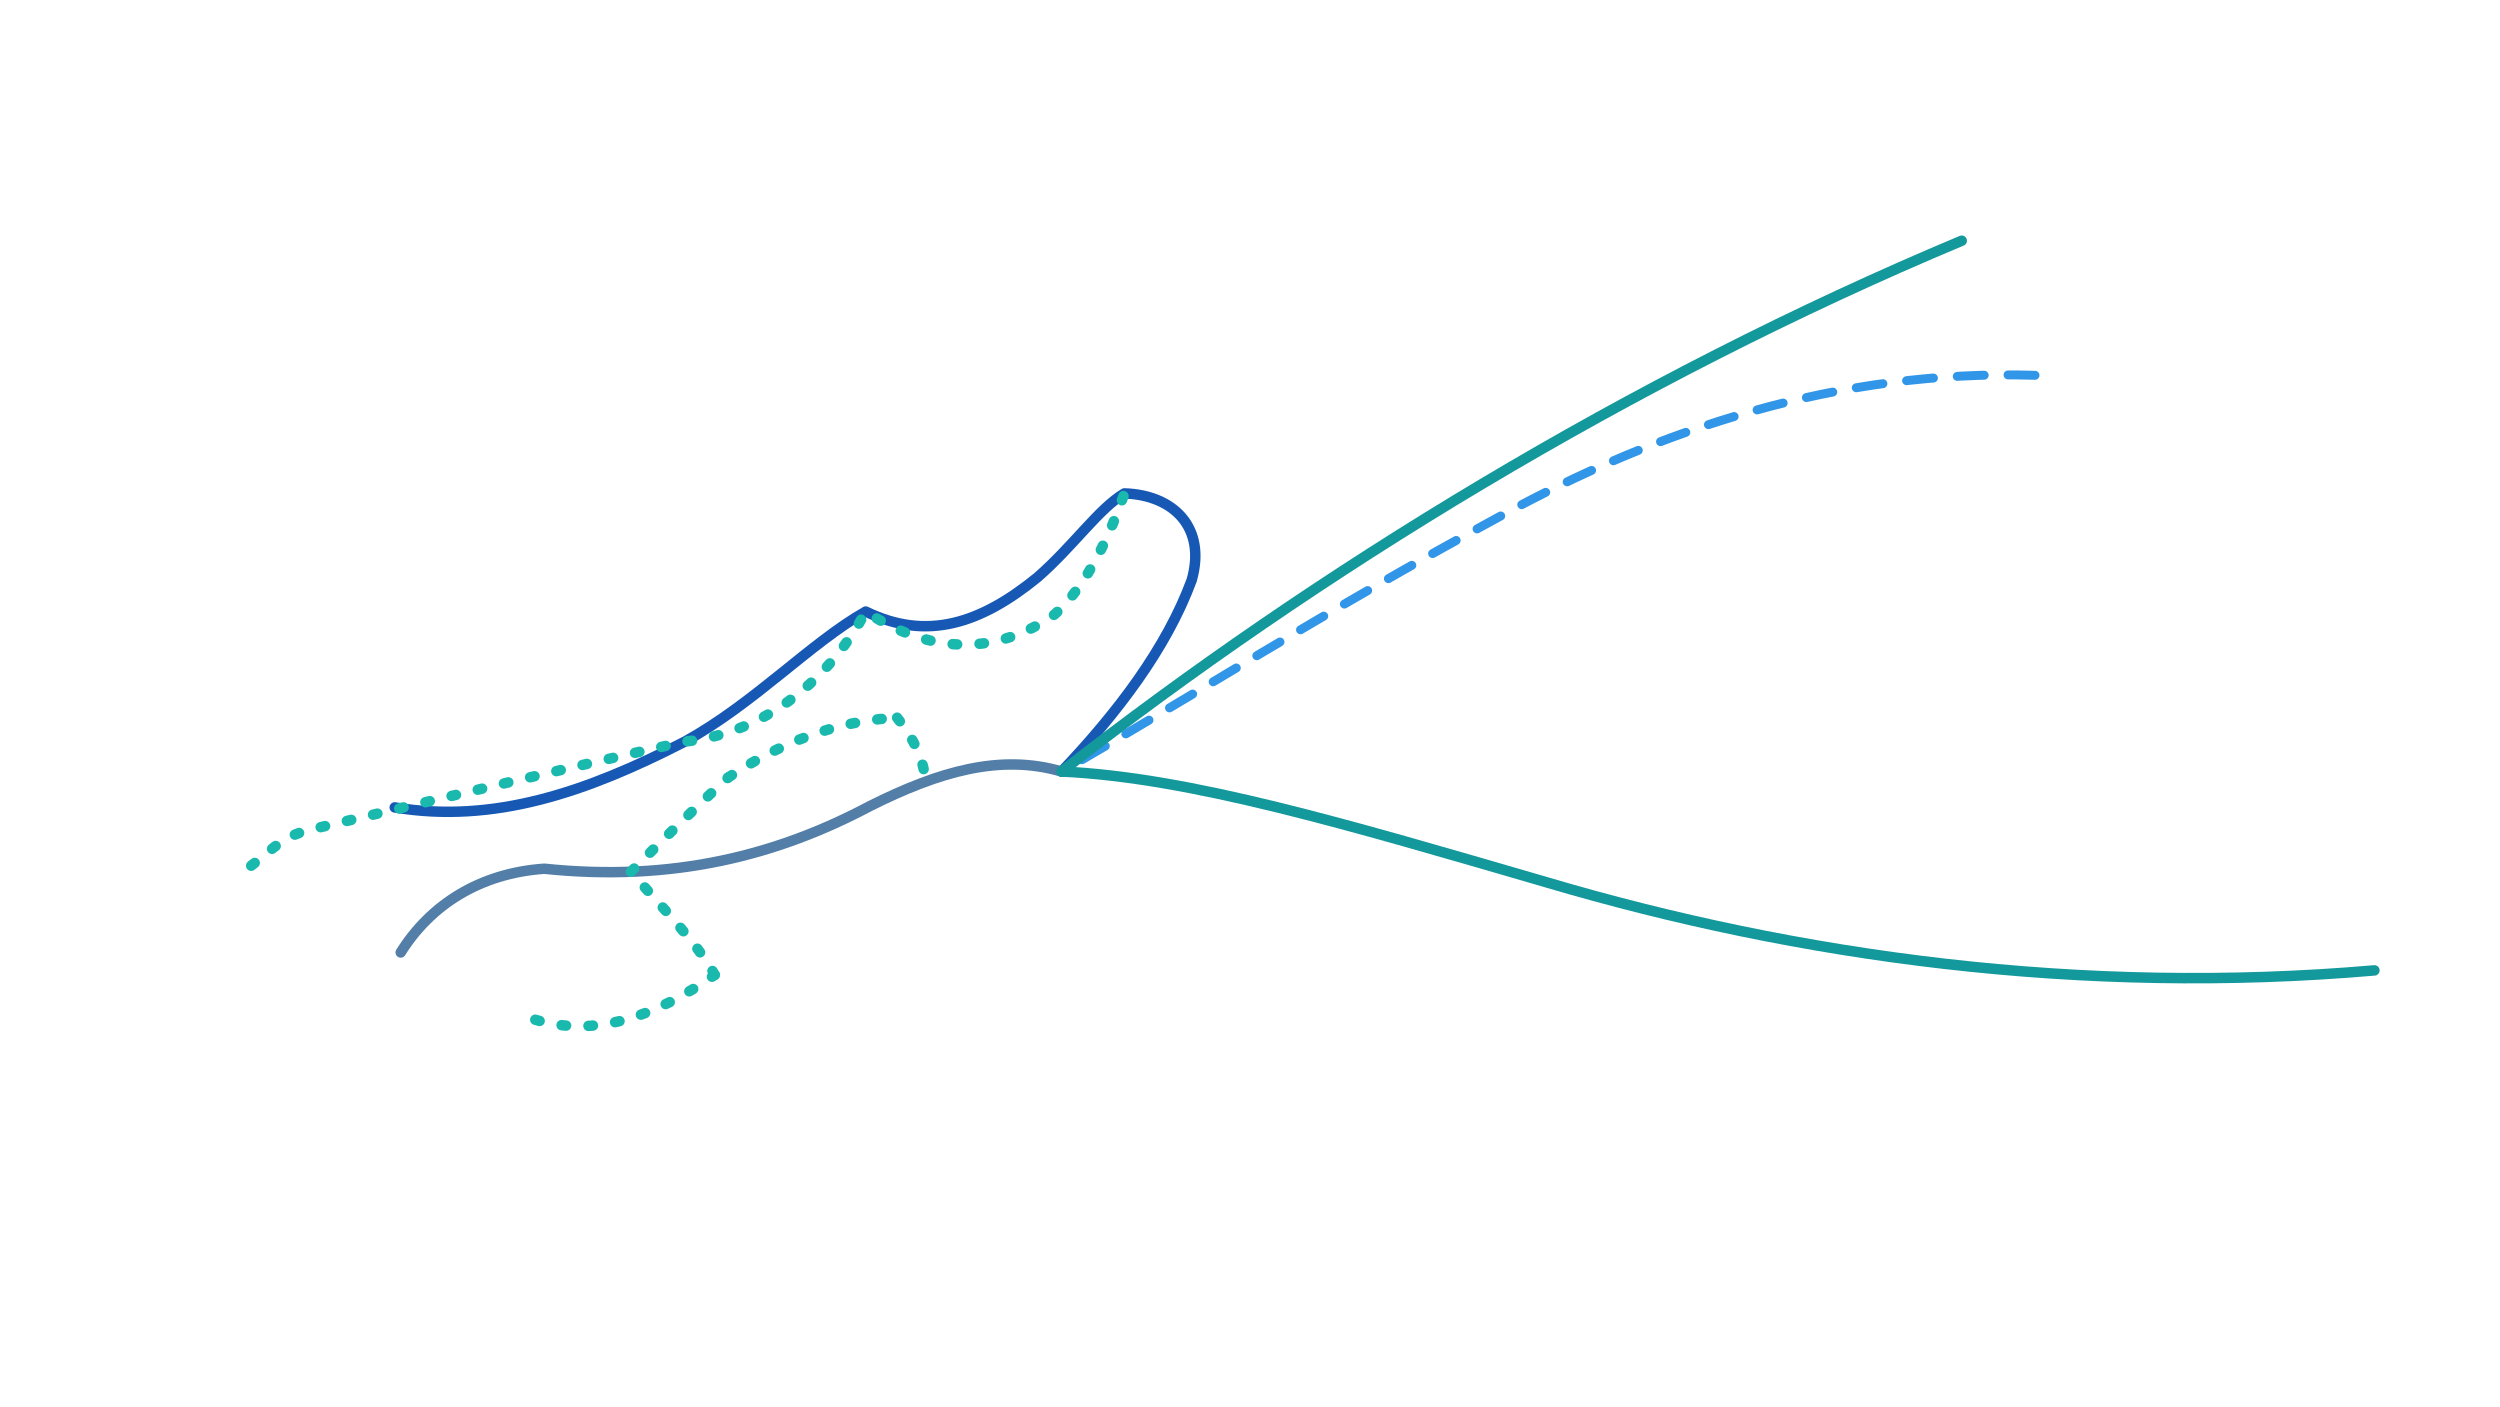
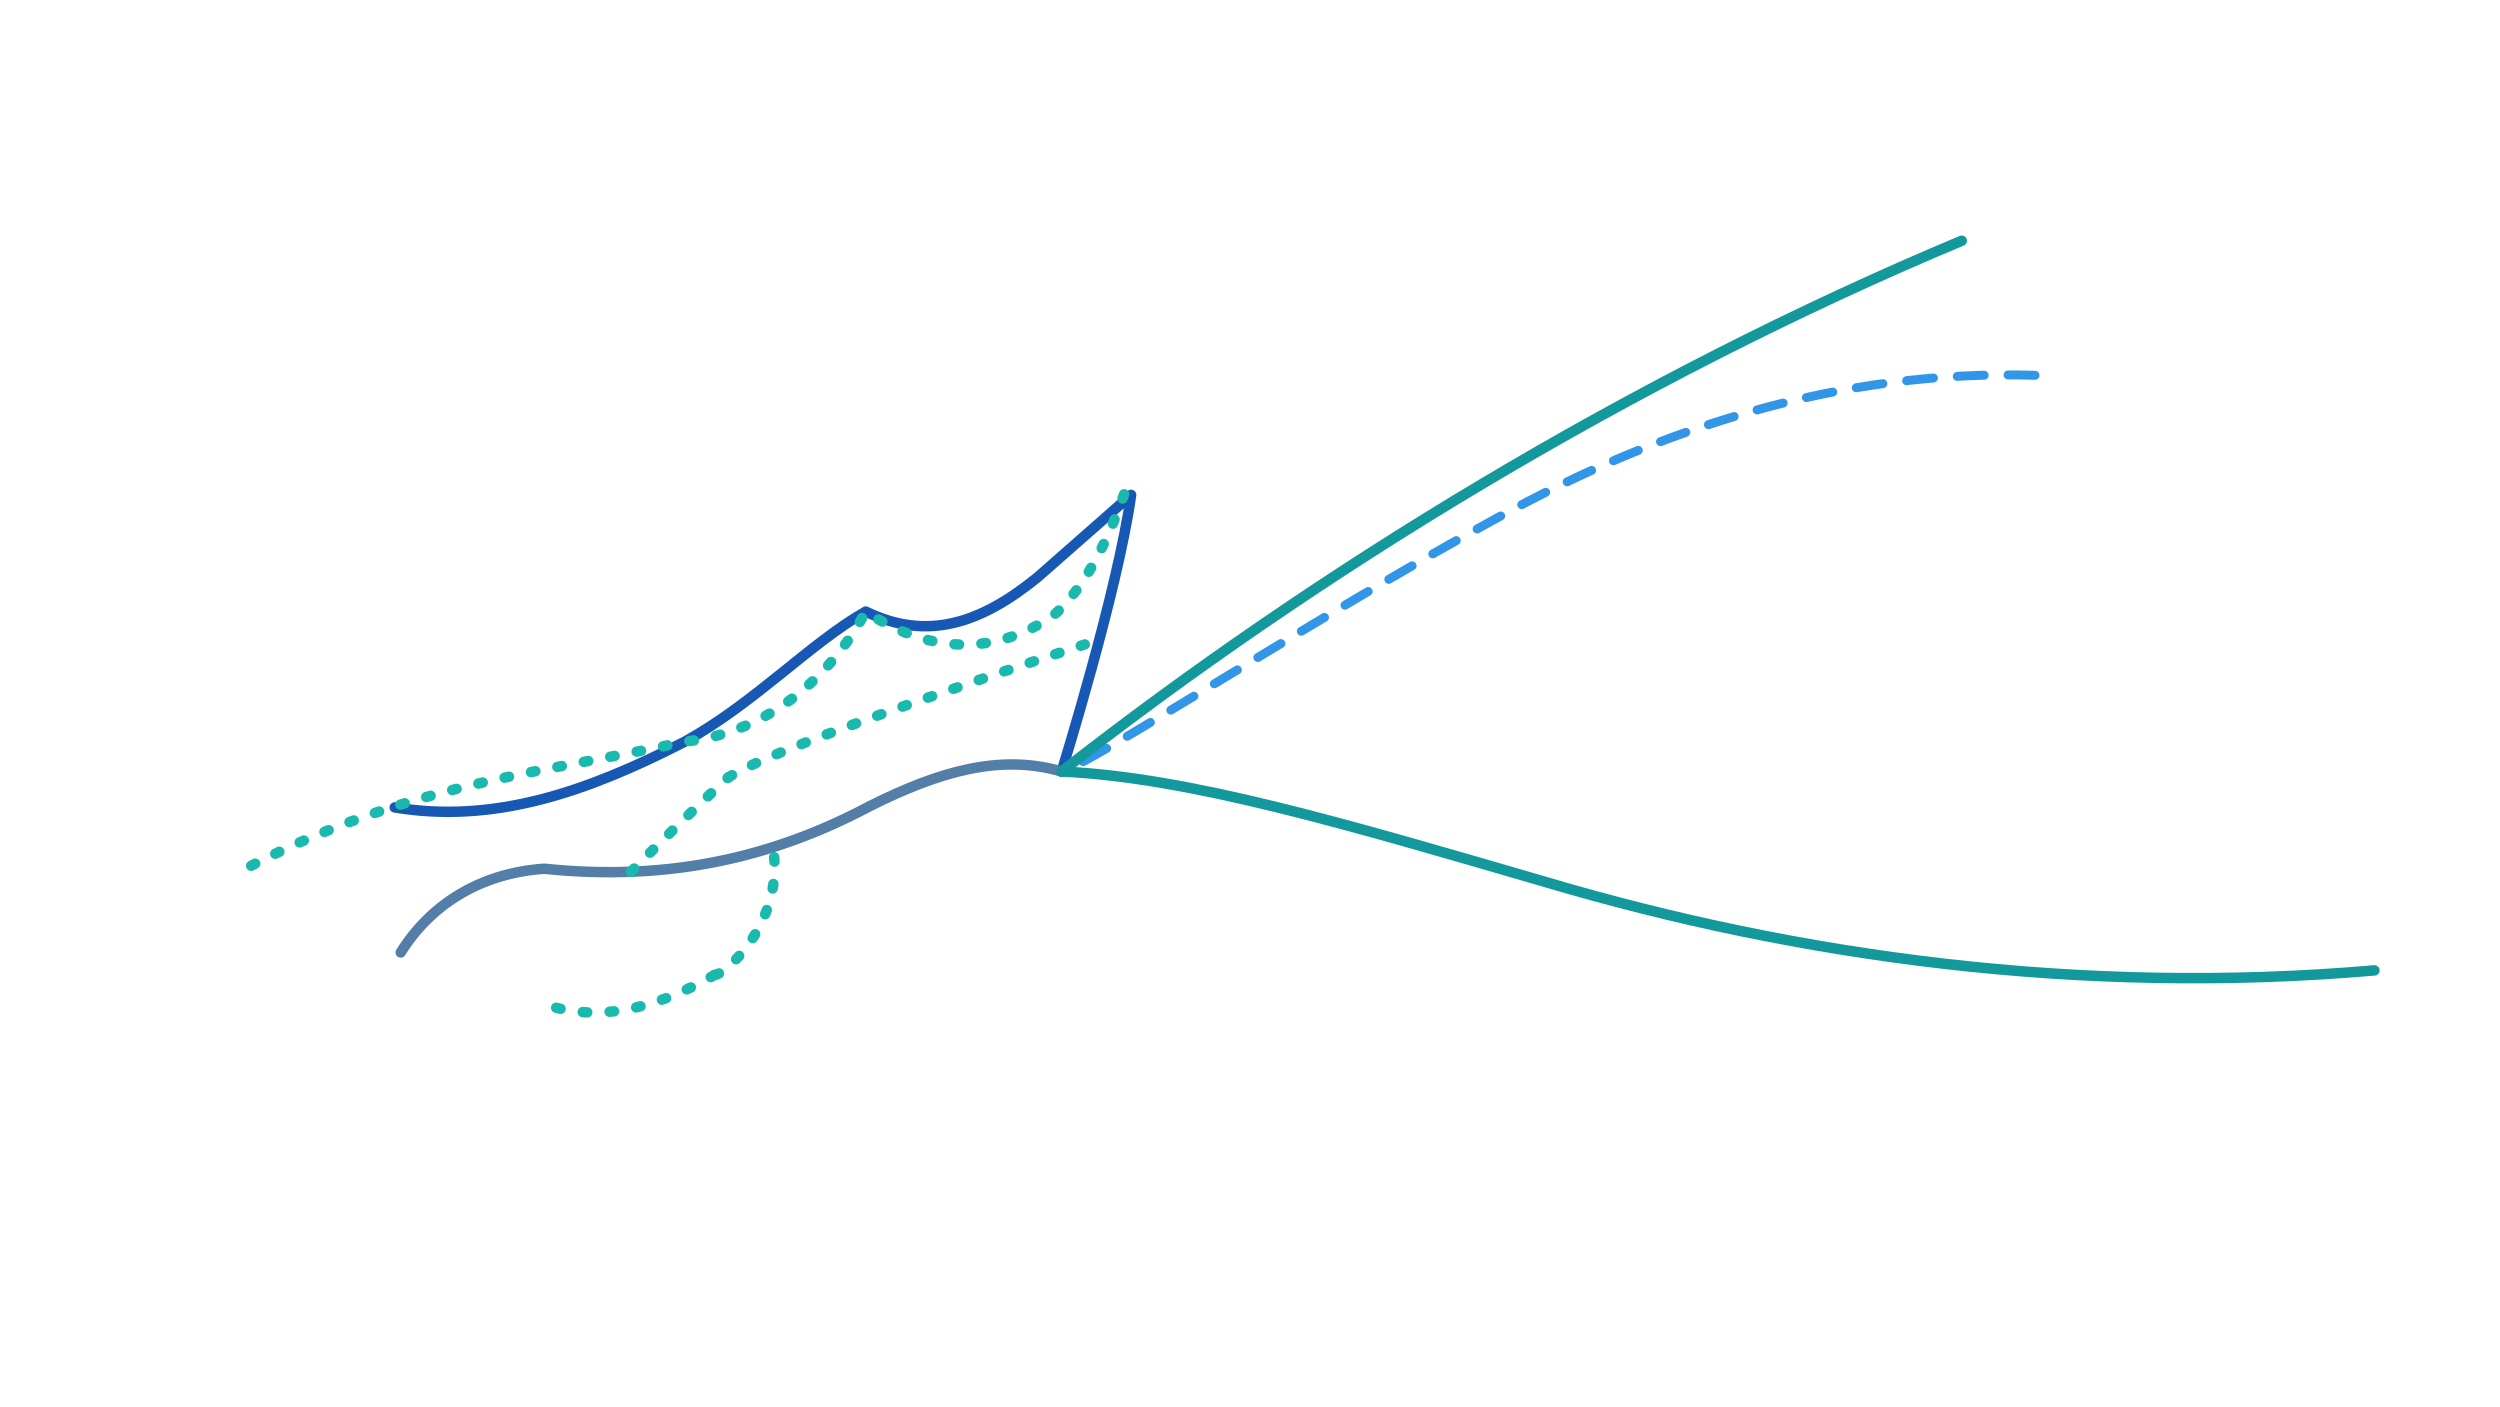
<svg xmlns="http://www.w3.org/2000/svg" class="tmap-lay tmap-flow" aria-hidden="true" viewBox="0 0 1672 941" role="img" aria-label="B-CITY 광역 교통망 경로">
  <defs>
    <filter id="motion-route-shadow" x="-20%" y="-20%" width="140%" height="150%">
      <feDropShadow dx="0" dy="3" stdDeviation="3" flood-color="#2D568A" flood-opacity="0.24" />
    </filter>
  </defs>
  <g id="motion-bcity-routes" fill="none" stroke-linecap="round" stroke-linejoin="round">
    <g id="motion-route-itx-cheongchun" data-route="itx-cheongchun" data-transport="rail" stroke="#1758B5" stroke-width="7">
-       <path d="M264 540 C330 551 392 530 458 496 C505 470 542 430 579 409 C620 429 656 417 694 386 C718 365 735 340 752 330 C785 331 807 353 797 388 C780 434 747 477 710 516" />
+       <path d="M264 540 C330 551 392 530 458 496 C505 470 542 430 579 409 C620 429 656 417 694 386 C718 365 756.5 331 756.5 331 C747.6 395 710 516 710 516" />
    </g>
    <g id="motion-route-gtx-b" data-route="gtx-b" data-transport="rail" stroke="#19B9AE" stroke-width="7" stroke-dasharray="3 15">
-       <path d="M168 579 C185 566 188 560 207 555 C304 532 377 514 458 496 C514 490 556 452 579 409 C626 440 668 436 704 412 C728 392 744 353 752 330" />
+       <path d="M168 579 C168 579 190.9 567 213 558 C301.8 521 377 514 458 496 C514 490 556 452 579 409 C626 440 668 436 704 412 C728 392 744 353 752 330" />
    </g>
    <g id="motion-route-seoul-yangyang" data-route="seoul-yangyang" data-transport="road" stroke="#527EA8" stroke-width="7">
      <path d="M268 637 C288 605 321 584 364 581 C450 590 520 572 582 539 C628 516 669 504 710 516" />
    </g>
    <g id="motion-route-second-gyeongchun" data-route="second-gyeongchun" data-transport="road" stroke="#19B9AE" stroke-width="7" stroke-dasharray="3 15">
      <path d="M422 583 C443 562 465 540 487 520" />
-       <path d="M487 520 C520 498 558 482 600 480" />
-       <path d="M600 480 C612 495 618 509 619 523" />
+       <path d="M487 520 C520 498 725.5 431 725.5 431" />
    </g>
    <g id="motion-route-seoul-yangpyeong" data-route="seoul-yangpyeong" data-transport="road" stroke="#19B9AE" stroke-width="7" stroke-dasharray="3 15">
-       <path d="M358 682 C398 694 438 680 478 652" />
-       <path d="M478 652 C466 630 440 604 422 583" />
+       <path d="M372 674 C407 683 443 672 478 652" />
+       <path d="M478 652 C485 652 525 616 517 567" />
    </g>
    <g id="motion-route-yangyang-airport" data-route="yangyang-airport" data-transport="air" stroke="#3195E8" stroke-width="6" stroke-dasharray="18 16">
-       <path d="M1361 251 C1230 247 1109 287 1002 346 C886 409 790 470 710 516" />
+       <path d="M1361 251 C1230 247 1109 287 1002 346 C886 409 721 516 710 516" />
    </g>
    <g id="motion-route-sokcho-port" data-route="sokcho-port" data-transport="port" stroke="#13989C" stroke-width="7">
      <path d="M1312 161 C1090 254 880 383 710 516" />
    </g>
    <g id="motion-route-donghae-port" data-route="donghae-port" data-transport="port" stroke="#13989C" stroke-width="7">
      <path d="M1588 649 C1392 666 1203 640 1034 590 C900 551 796 520 710 516" />
    </g>
  </g>
</svg>
